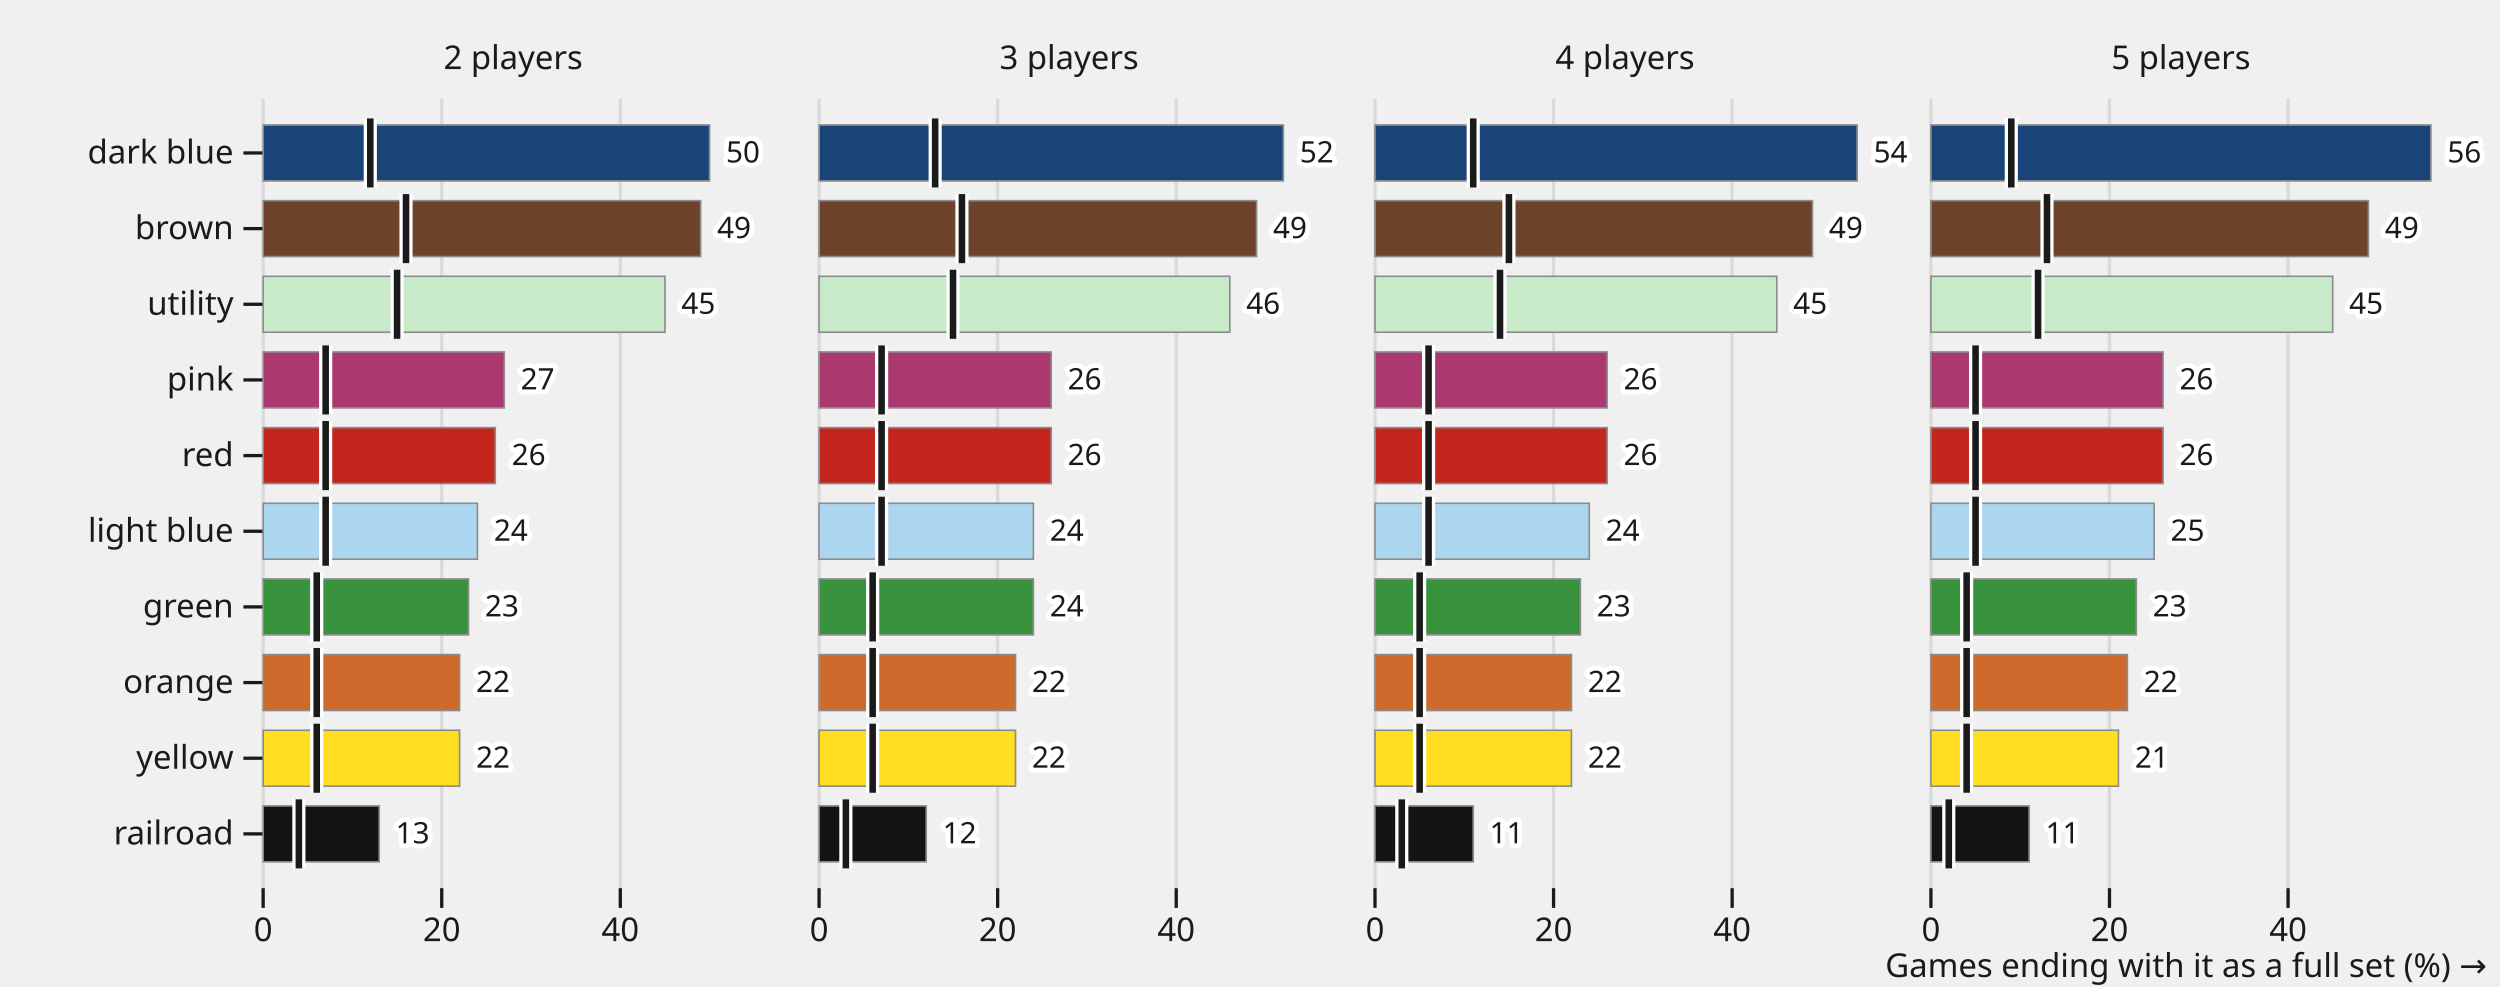
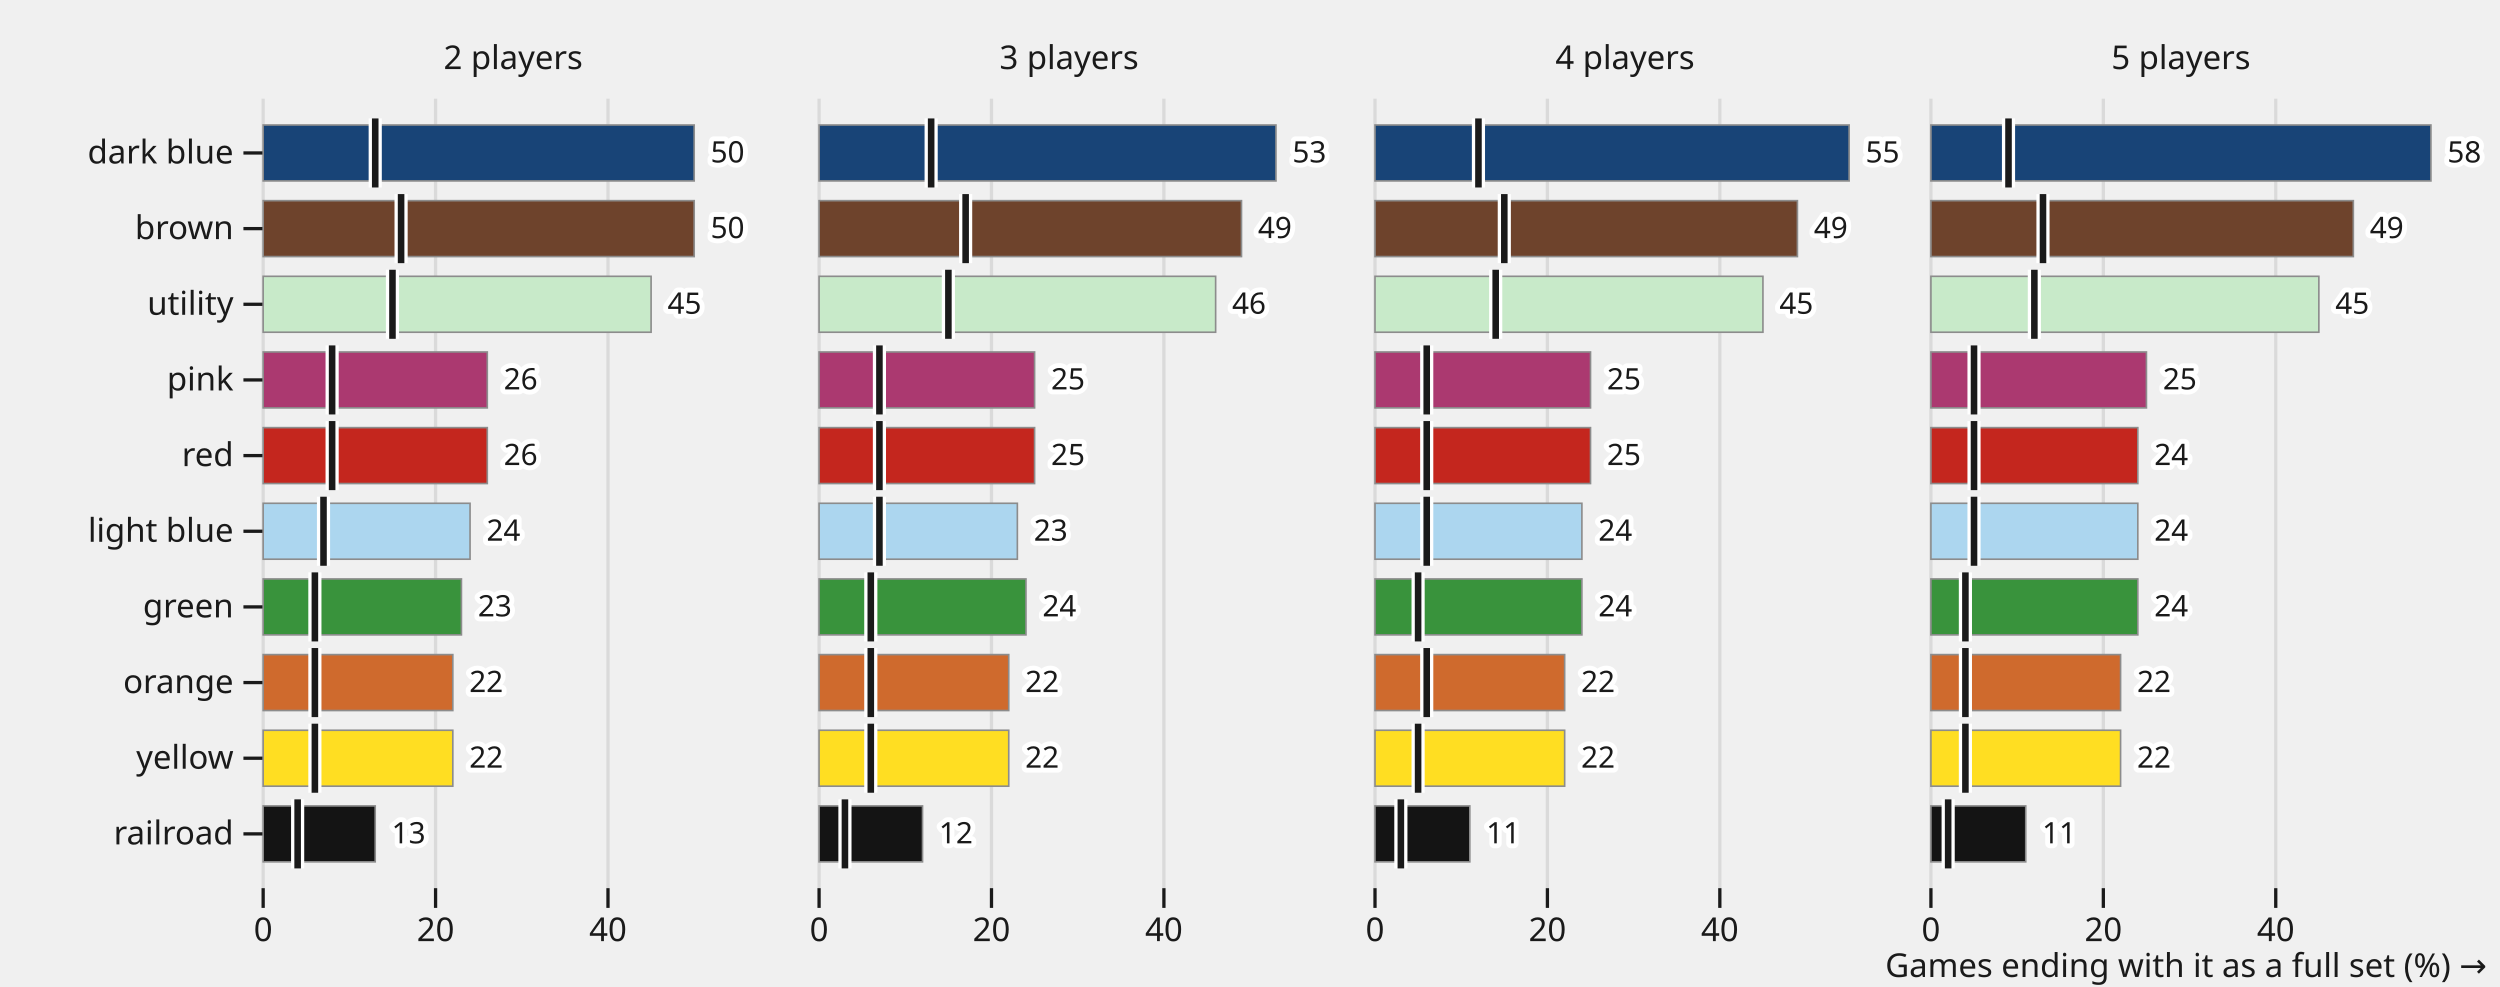
<svg xmlns="http://www.w3.org/2000/svg" class="plot-d6a7b5" fill="currentColor" font-family="system-ui, sans-serif" font-size="10" text-anchor="middle" width="760" height="300" viewBox="0 0 760 300" style="background: rgb(255, 255, 255); color: rgb(26, 26, 26);">
  <style>@media (prefers-color-scheme: dark) { :root { background: #1a1a1a !important; color: #ffffff !important } [stroke="#1a1a1a"] { stroke: #ffffff } [stroke="#ffffff"] { stroke: #1a1a1a } }</style>
  <style>:where(.plot-d6a7b5) {
  --plot-background: white;
  display: block;
  height: auto;
  height: intrinsic;
  max-width: 100%;
}
:where(.plot-d6a7b5 text),
:where(.plot-d6a7b5 tspan) {
  white-space: pre;
}</style>
  <g aria-label="fx-axis tick label" transform="translate(0,-9)">
    <g transform="translate(0,0)">
      <text transform="translate(156,30)">2 players</text>
    </g>
    <g transform="translate(169,0)">
      <text transform="translate(156,30)">3 players</text>
    </g>
    <g transform="translate(338,0)">
      <text transform="translate(156,30)">4 players</text>
    </g>
    <g transform="translate(507,0)">
      <text transform="translate(156,30)">5 players</text>
    </g>
  </g>
  <g aria-label="y-axis tick" aria-hidden="true" transform="translate(0,10.5)">
    <g fill="none" stroke="currentColor" transform="translate(0,0)">
      <path transform="translate(80,36)" d="M0,0L-6,0" />
      <path transform="translate(80,59)" d="M0,0L-6,0" />
      <path transform="translate(80,82)" d="M0,0L-6,0" />
      <path transform="translate(80,105)" d="M0,0L-6,0" />
      <path transform="translate(80,128)" d="M0,0L-6,0" />
      <path transform="translate(80,151)" d="M0,0L-6,0" />
      <path transform="translate(80,174)" d="M0,0L-6,0" />
      <path transform="translate(80,197)" d="M0,0L-6,0" />
      <path transform="translate(80,220)" d="M0,0L-6,0" />
      <path transform="translate(80,243)" d="M0,0L-6,0" />
    </g>
  </g>
  <g aria-label="y-axis tick label" transform="translate(-9,10.5)">
    <g text-anchor="end" transform="translate(0,0)">
      <text y="0.32em" transform="translate(80,36)">dark blue</text>
      <text y="0.32em" transform="translate(80,59)">brown</text>
      <text y="0.32em" transform="translate(80,82)">utility</text>
      <text y="0.32em" transform="translate(80,105)">pink</text>
      <text y="0.32em" transform="translate(80,128)">red</text>
      <text y="0.32em" transform="translate(80,151)">light blue</text>
      <text y="0.32em" transform="translate(80,174)">green</text>
      <text y="0.32em" transform="translate(80,197)">orange</text>
      <text y="0.32em" transform="translate(80,220)">yellow</text>
      <text y="0.32em" transform="translate(80,243)">railroad</text>
    </g>
  </g>
  <g aria-label="x-grid" aria-hidden="true">
    <g stroke="currentColor" stroke-opacity="0.1" transform="translate(0,0)">
      <line x1="80" x2="80" y1="30" y2="270" />
-       <line x1="134.286" x2="134.286" y1="30" y2="270" />
-       <line x1="188.571" x2="188.571" y1="30" y2="270" />
+       <line x1="132.414" x2="132.414" y1="30" y2="270" />
+       <line x1="184.828" x2="184.828" y1="30" y2="270" />
    </g>
    <g stroke="currentColor" stroke-opacity="0.1" transform="translate(169,0)">
      <line x1="80" x2="80" y1="30" y2="270" />
-       <line x1="134.286" x2="134.286" y1="30" y2="270" />
-       <line x1="188.571" x2="188.571" y1="30" y2="270" />
+       <line x1="132.414" x2="132.414" y1="30" y2="270" />
+       <line x1="184.828" x2="184.828" y1="30" y2="270" />
    </g>
    <g stroke="currentColor" stroke-opacity="0.1" transform="translate(338,0)">
      <line x1="80" x2="80" y1="30" y2="270" />
-       <line x1="134.286" x2="134.286" y1="30" y2="270" />
-       <line x1="188.571" x2="188.571" y1="30" y2="270" />
+       <line x1="132.414" x2="132.414" y1="30" y2="270" />
+       <line x1="184.828" x2="184.828" y1="30" y2="270" />
    </g>
    <g stroke="currentColor" stroke-opacity="0.1" transform="translate(507,0)">
      <line x1="80" x2="80" y1="30" y2="270" />
-       <line x1="134.286" x2="134.286" y1="30" y2="270" />
-       <line x1="188.571" x2="188.571" y1="30" y2="270" />
+       <line x1="132.414" x2="132.414" y1="30" y2="270" />
+       <line x1="184.828" x2="184.828" y1="30" y2="270" />
    </g>
  </g>
  <g aria-label="x-axis tick" aria-hidden="true">
    <g fill="none" stroke="currentColor" transform="translate(0,0)">
      <path transform="translate(80,270)" d="M0,0L0,6" />
-       <path transform="translate(134.2857,270)" d="M0,0L0,6" />
-       <path transform="translate(188.5714,270)" d="M0,0L0,6" />
+       <path transform="translate(132.4138,270)" d="M0,0L0,6" />
+       <path transform="translate(184.8276,270)" d="M0,0L0,6" />
    </g>
    <g fill="none" stroke="currentColor" transform="translate(169,0)">
      <path transform="translate(80,270)" d="M0,0L0,6" />
-       <path transform="translate(134.2857,270)" d="M0,0L0,6" />
-       <path transform="translate(188.5714,270)" d="M0,0L0,6" />
+       <path transform="translate(132.4138,270)" d="M0,0L0,6" />
+       <path transform="translate(184.8276,270)" d="M0,0L0,6" />
    </g>
    <g fill="none" stroke="currentColor" transform="translate(338,0)">
      <path transform="translate(80,270)" d="M0,0L0,6" />
-       <path transform="translate(134.2857,270)" d="M0,0L0,6" />
-       <path transform="translate(188.5714,270)" d="M0,0L0,6" />
+       <path transform="translate(132.4138,270)" d="M0,0L0,6" />
+       <path transform="translate(184.8276,270)" d="M0,0L0,6" />
    </g>
    <g fill="none" stroke="currentColor" transform="translate(507,0)">
      <path transform="translate(80,270)" d="M0,0L0,6" />
-       <path transform="translate(134.2857,270)" d="M0,0L0,6" />
-       <path transform="translate(188.5714,270)" d="M0,0L0,6" />
+       <path transform="translate(132.4138,270)" d="M0,0L0,6" />
+       <path transform="translate(184.8276,270)" d="M0,0L0,6" />
    </g>
  </g>
  <g aria-label="x-axis tick label" transform="translate(0,9)">
    <g font-variant="tabular-nums" transform="translate(0,0)">
      <text y="0.71em" transform="translate(80,270)">0</text>
-       <text y="0.71em" transform="translate(134.2857,270)">20</text>
-       <text y="0.71em" transform="translate(188.5714,270)">40</text>
+       <text y="0.71em" transform="translate(132.4138,270)">20</text>
+       <text y="0.71em" transform="translate(184.8276,270)">40</text>
    </g>
    <g font-variant="tabular-nums" transform="translate(169,0)">
      <text y="0.71em" transform="translate(80,270)">0</text>
-       <text y="0.71em" transform="translate(134.2857,270)">20</text>
-       <text y="0.71em" transform="translate(188.5714,270)">40</text>
+       <text y="0.71em" transform="translate(132.4138,270)">20</text>
+       <text y="0.71em" transform="translate(184.8276,270)">40</text>
    </g>
    <g font-variant="tabular-nums" transform="translate(338,0)">
      <text y="0.71em" transform="translate(80,270)">0</text>
-       <text y="0.71em" transform="translate(134.2857,270)">20</text>
-       <text y="0.71em" transform="translate(188.5714,270)">40</text>
+       <text y="0.71em" transform="translate(132.4138,270)">20</text>
+       <text y="0.71em" transform="translate(184.8276,270)">40</text>
    </g>
    <g font-variant="tabular-nums" transform="translate(507,0)">
      <text y="0.71em" transform="translate(80,270)">0</text>
-       <text y="0.71em" transform="translate(134.2857,270)">20</text>
-       <text y="0.71em" transform="translate(188.5714,270)">40</text>
+       <text y="0.71em" transform="translate(132.4138,270)">20</text>
+       <text y="0.71em" transform="translate(184.8276,270)">40</text>
    </g>
  </g>
  <g aria-label="x-axis label" text-anchor="end" transform="translate(17,27)">
    <text transform="translate(739,270)">Games ending with it as a full set (%) →</text>
  </g>
  <g aria-label="bar">
    <g stroke="#8c8c8c" stroke-width="0.5" transform="translate(0,0)">
-       <rect x="80" width="135.714" y="38" height="17" fill="#184477" />
-       <rect x="80" width="133" y="61" height="17" fill="#6e432c" />
-       <rect x="80" width="122.143" y="84" height="17" fill="#c8eac9" />
-       <rect x="80" width="73.286" y="107" height="17" fill="#ab3970" />
-       <rect x="80" width="70.571" y="130" height="17" fill="#c4261e" />
-       <rect x="80" width="65.143" y="153" height="17" fill="#acd6ef" />
-       <rect x="80" width="62.429" y="176" height="17" fill="#39933c" />
-       <rect x="80" width="59.714" y="199" height="17" fill="#cf6a2d" />
-       <rect x="80" width="59.714" y="222" height="17" fill="#ffde22" />
-       <rect x="80" width="35.286" y="245" height="17" fill="#141414" />
+       <rect x="80" width="131.034" y="38" height="17" fill="#184477" />
+       <rect x="80" width="131.034" y="61" height="17" fill="#6e432c" />
+       <rect x="80" width="117.931" y="84" height="17" fill="#c8eac9" />
+       <rect x="80" width="68.138" y="107" height="17" fill="#ab3970" />
+       <rect x="80" width="68.138" y="130" height="17" fill="#c4261e" />
+       <rect x="80" width="62.897" y="153" height="17" fill="#acd6ef" />
+       <rect x="80" width="60.276" y="176" height="17" fill="#39933c" />
+       <rect x="80" width="57.655" y="199" height="17" fill="#cf6a2d" />
+       <rect x="80" width="57.655" y="222" height="17" fill="#ffde22" />
+       <rect x="80" width="34.069" y="245" height="17" fill="#141414" />
    </g>
    <g stroke="#8c8c8c" stroke-width="0.5" transform="translate(169,0)">
-       <rect x="80" width="141.143" y="38" height="17" fill="#184477" />
-       <rect x="80" width="133" y="61" height="17" fill="#6e432c" />
-       <rect x="80" width="124.857" y="84" height="17" fill="#c8eac9" />
-       <rect x="80" width="70.571" y="107" height="17" fill="#ab3970" />
-       <rect x="80" width="70.571" y="130" height="17" fill="#c4261e" />
-       <rect x="80" width="65.143" y="153" height="17" fill="#acd6ef" />
-       <rect x="80" width="65.143" y="176" height="17" fill="#39933c" />
-       <rect x="80" width="59.714" y="199" height="17" fill="#cf6a2d" />
-       <rect x="80" width="59.714" y="222" height="17" fill="#ffde22" />
-       <rect x="80" width="32.571" y="245" height="17" fill="#141414" />
+       <rect x="80" width="138.897" y="38" height="17" fill="#184477" />
+       <rect x="80" width="128.414" y="61" height="17" fill="#6e432c" />
+       <rect x="80" width="120.552" y="84" height="17" fill="#c8eac9" />
+       <rect x="80" width="65.517" y="107" height="17" fill="#ab3970" />
+       <rect x="80" width="65.517" y="130" height="17" fill="#c4261e" />
+       <rect x="80" width="60.276" y="153" height="17" fill="#acd6ef" />
+       <rect x="80" width="62.897" y="176" height="17" fill="#39933c" />
+       <rect x="80" width="57.655" y="199" height="17" fill="#cf6a2d" />
+       <rect x="80" width="57.655" y="222" height="17" fill="#ffde22" />
+       <rect x="80" width="31.448" y="245" height="17" fill="#141414" />
    </g>
    <g stroke="#8c8c8c" stroke-width="0.5" transform="translate(338,0)">
-       <rect x="80" width="146.571" y="38" height="17" fill="#184477" />
-       <rect x="80" width="133" y="61" height="17" fill="#6e432c" />
-       <rect x="80" width="122.143" y="84" height="17" fill="#c8eac9" />
-       <rect x="80" width="70.571" y="107" height="17" fill="#ab3970" />
-       <rect x="80" width="70.571" y="130" height="17" fill="#c4261e" />
-       <rect x="80" width="65.143" y="153" height="17" fill="#acd6ef" />
-       <rect x="80" width="62.429" y="176" height="17" fill="#39933c" />
-       <rect x="80" width="59.714" y="199" height="17" fill="#cf6a2d" />
-       <rect x="80" width="59.714" y="222" height="17" fill="#ffde22" />
-       <rect x="80" width="29.857" y="245" height="17" fill="#141414" />
+       <rect x="80" width="144.138" y="38" height="17" fill="#184477" />
+       <rect x="80" width="128.414" y="61" height="17" fill="#6e432c" />
+       <rect x="80" width="117.931" y="84" height="17" fill="#c8eac9" />
+       <rect x="80" width="65.517" y="107" height="17" fill="#ab3970" />
+       <rect x="80" width="65.517" y="130" height="17" fill="#c4261e" />
+       <rect x="80" width="62.897" y="153" height="17" fill="#acd6ef" />
+       <rect x="80" width="62.897" y="176" height="17" fill="#39933c" />
+       <rect x="80" width="57.655" y="199" height="17" fill="#cf6a2d" />
+       <rect x="80" width="57.655" y="222" height="17" fill="#ffde22" />
+       <rect x="80" width="28.828" y="245" height="17" fill="#141414" />
    </g>
    <g stroke="#8c8c8c" stroke-width="0.5" transform="translate(507,0)">
      <rect x="80" width="152" y="38" height="17" fill="#184477" />
-       <rect x="80" width="133" y="61" height="17" fill="#6e432c" />
-       <rect x="80" width="122.143" y="84" height="17" fill="#c8eac9" />
-       <rect x="80" width="70.571" y="107" height="17" fill="#ab3970" />
-       <rect x="80" width="70.571" y="130" height="17" fill="#c4261e" />
-       <rect x="80" width="67.857" y="153" height="17" fill="#acd6ef" />
-       <rect x="80" width="62.429" y="176" height="17" fill="#39933c" />
-       <rect x="80" width="59.714" y="199" height="17" fill="#cf6a2d" />
-       <rect x="80" width="57" y="222" height="17" fill="#ffde22" />
-       <rect x="80" width="29.857" y="245" height="17" fill="#141414" />
+       <rect x="80" width="128.414" y="61" height="17" fill="#6e432c" />
+       <rect x="80" width="117.931" y="84" height="17" fill="#c8eac9" />
+       <rect x="80" width="65.517" y="107" height="17" fill="#ab3970" />
+       <rect x="80" width="62.897" y="130" height="17" fill="#c4261e" />
+       <rect x="80" width="62.897" y="153" height="17" fill="#acd6ef" />
+       <rect x="80" width="62.897" y="176" height="17" fill="#39933c" />
+       <rect x="80" width="57.655" y="199" height="17" fill="#cf6a2d" />
+       <rect x="80" width="57.655" y="222" height="17" fill="#ffde22" />
+       <rect x="80" width="28.828" y="245" height="17" fill="#141414" />
    </g>
  </g>
  <g aria-label="tick">
    <g stroke="#ffffff" stroke-width="4" transform="translate(0,0)">
-       <line x1="112.571" x2="112.571" y1="36" y2="57" />
-       <line x1="123.429" x2="123.429" y1="59" y2="80" />
-       <line x1="120.714" x2="120.714" y1="82" y2="103" />
-       <line x1="99" x2="99" y1="105" y2="126" />
-       <line x1="99" x2="99" y1="128" y2="149" />
-       <line x1="99" x2="99" y1="151" y2="172" />
-       <line x1="96.286" x2="96.286" y1="174" y2="195" />
-       <line x1="96.286" x2="96.286" y1="197" y2="218" />
-       <line x1="96.286" x2="96.286" y1="220" y2="241" />
-       <line x1="90.857" x2="90.857" y1="243" y2="264" />
+       <line x1="114.069" x2="114.069" y1="36" y2="57" />
+       <line x1="121.931" x2="121.931" y1="59" y2="80" />
+       <line x1="119.31" x2="119.31" y1="82" y2="103" />
+       <line x1="100.966" x2="100.966" y1="105" y2="126" />
+       <line x1="100.966" x2="100.966" y1="128" y2="149" />
+       <line x1="98.345" x2="98.345" y1="151" y2="172" />
+       <line x1="95.724" x2="95.724" y1="174" y2="195" />
+       <line x1="95.724" x2="95.724" y1="197" y2="218" />
+       <line x1="95.724" x2="95.724" y1="220" y2="241" />
+       <line x1="90.483" x2="90.483" y1="243" y2="264" />
    </g>
    <g stroke="#ffffff" stroke-width="4" transform="translate(169,0)">
-       <line x1="115.286" x2="115.286" y1="36" y2="57" />
-       <line x1="123.429" x2="123.429" y1="59" y2="80" />
-       <line x1="120.714" x2="120.714" y1="82" y2="103" />
-       <line x1="99" x2="99" y1="105" y2="126" />
-       <line x1="99" x2="99" y1="128" y2="149" />
-       <line x1="99" x2="99" y1="151" y2="172" />
-       <line x1="96.286" x2="96.286" y1="174" y2="195" />
-       <line x1="96.286" x2="96.286" y1="197" y2="218" />
-       <line x1="96.286" x2="96.286" y1="220" y2="241" />
-       <line x1="88.143" x2="88.143" y1="243" y2="264" />
+       <line x1="114.069" x2="114.069" y1="36" y2="57" />
+       <line x1="124.552" x2="124.552" y1="59" y2="80" />
+       <line x1="119.31" x2="119.31" y1="82" y2="103" />
+       <line x1="98.345" x2="98.345" y1="105" y2="126" />
+       <line x1="98.345" x2="98.345" y1="128" y2="149" />
+       <line x1="98.345" x2="98.345" y1="151" y2="172" />
+       <line x1="95.724" x2="95.724" y1="174" y2="195" />
+       <line x1="95.724" x2="95.724" y1="197" y2="218" />
+       <line x1="95.724" x2="95.724" y1="220" y2="241" />
+       <line x1="87.862" x2="87.862" y1="243" y2="264" />
    </g>
    <g stroke="#ffffff" stroke-width="4" transform="translate(338,0)">
-       <line x1="109.857" x2="109.857" y1="36" y2="57" />
-       <line x1="120.714" x2="120.714" y1="59" y2="80" />
-       <line x1="118" x2="118" y1="82" y2="103" />
-       <line x1="96.286" x2="96.286" y1="105" y2="126" />
-       <line x1="96.286" x2="96.286" y1="128" y2="149" />
-       <line x1="96.286" x2="96.286" y1="151" y2="172" />
-       <line x1="93.571" x2="93.571" y1="174" y2="195" />
-       <line x1="93.571" x2="93.571" y1="197" y2="218" />
-       <line x1="93.571" x2="93.571" y1="220" y2="241" />
-       <line x1="88.143" x2="88.143" y1="243" y2="264" />
+       <line x1="111.448" x2="111.448" y1="36" y2="57" />
+       <line x1="119.31" x2="119.31" y1="59" y2="80" />
+       <line x1="116.69" x2="116.69" y1="82" y2="103" />
+       <line x1="95.724" x2="95.724" y1="105" y2="126" />
+       <line x1="95.724" x2="95.724" y1="128" y2="149" />
+       <line x1="95.724" x2="95.724" y1="151" y2="172" />
+       <line x1="93.103" x2="93.103" y1="174" y2="195" />
+       <line x1="95.724" x2="95.724" y1="197" y2="218" />
+       <line x1="93.103" x2="93.103" y1="220" y2="241" />
+       <line x1="87.862" x2="87.862" y1="243" y2="264" />
    </g>
    <g stroke="#ffffff" stroke-width="4" transform="translate(507,0)">
-       <line x1="104.429" x2="104.429" y1="36" y2="57" />
-       <line x1="115.286" x2="115.286" y1="59" y2="80" />
-       <line x1="112.571" x2="112.571" y1="82" y2="103" />
-       <line x1="93.571" x2="93.571" y1="105" y2="126" />
-       <line x1="93.571" x2="93.571" y1="128" y2="149" />
-       <line x1="93.571" x2="93.571" y1="151" y2="172" />
-       <line x1="90.857" x2="90.857" y1="174" y2="195" />
-       <line x1="90.857" x2="90.857" y1="197" y2="218" />
-       <line x1="90.857" x2="90.857" y1="220" y2="241" />
-       <line x1="85.429" x2="85.429" y1="243" y2="264" />
+       <line x1="103.586" x2="103.586" y1="36" y2="57" />
+       <line x1="114.069" x2="114.069" y1="59" y2="80" />
+       <line x1="111.448" x2="111.448" y1="82" y2="103" />
+       <line x1="93.103" x2="93.103" y1="105" y2="126" />
+       <line x1="93.103" x2="93.103" y1="128" y2="149" />
+       <line x1="93.103" x2="93.103" y1="151" y2="172" />
+       <line x1="90.483" x2="90.483" y1="174" y2="195" />
+       <line x1="90.483" x2="90.483" y1="197" y2="218" />
+       <line x1="90.483" x2="90.483" y1="220" y2="241" />
+       <line x1="85.241" x2="85.241" y1="243" y2="264" />
    </g>
  </g>
  <g aria-label="tick">
    <g stroke="#1a1a1a" stroke-width="2" transform="translate(0,0)">
-       <line x1="112.571" x2="112.571" y1="36" y2="57" />
-       <line x1="123.429" x2="123.429" y1="59" y2="80" />
-       <line x1="120.714" x2="120.714" y1="82" y2="103" />
-       <line x1="99" x2="99" y1="105" y2="126" />
-       <line x1="99" x2="99" y1="128" y2="149" />
-       <line x1="99" x2="99" y1="151" y2="172" />
-       <line x1="96.286" x2="96.286" y1="174" y2="195" />
-       <line x1="96.286" x2="96.286" y1="197" y2="218" />
-       <line x1="96.286" x2="96.286" y1="220" y2="241" />
-       <line x1="90.857" x2="90.857" y1="243" y2="264" />
+       <line x1="114.069" x2="114.069" y1="36" y2="57" />
+       <line x1="121.931" x2="121.931" y1="59" y2="80" />
+       <line x1="119.31" x2="119.31" y1="82" y2="103" />
+       <line x1="100.966" x2="100.966" y1="105" y2="126" />
+       <line x1="100.966" x2="100.966" y1="128" y2="149" />
+       <line x1="98.345" x2="98.345" y1="151" y2="172" />
+       <line x1="95.724" x2="95.724" y1="174" y2="195" />
+       <line x1="95.724" x2="95.724" y1="197" y2="218" />
+       <line x1="95.724" x2="95.724" y1="220" y2="241" />
+       <line x1="90.483" x2="90.483" y1="243" y2="264" />
    </g>
    <g stroke="#1a1a1a" stroke-width="2" transform="translate(169,0)">
-       <line x1="115.286" x2="115.286" y1="36" y2="57" />
-       <line x1="123.429" x2="123.429" y1="59" y2="80" />
-       <line x1="120.714" x2="120.714" y1="82" y2="103" />
-       <line x1="99" x2="99" y1="105" y2="126" />
-       <line x1="99" x2="99" y1="128" y2="149" />
-       <line x1="99" x2="99" y1="151" y2="172" />
-       <line x1="96.286" x2="96.286" y1="174" y2="195" />
-       <line x1="96.286" x2="96.286" y1="197" y2="218" />
-       <line x1="96.286" x2="96.286" y1="220" y2="241" />
-       <line x1="88.143" x2="88.143" y1="243" y2="264" />
+       <line x1="114.069" x2="114.069" y1="36" y2="57" />
+       <line x1="124.552" x2="124.552" y1="59" y2="80" />
+       <line x1="119.31" x2="119.31" y1="82" y2="103" />
+       <line x1="98.345" x2="98.345" y1="105" y2="126" />
+       <line x1="98.345" x2="98.345" y1="128" y2="149" />
+       <line x1="98.345" x2="98.345" y1="151" y2="172" />
+       <line x1="95.724" x2="95.724" y1="174" y2="195" />
+       <line x1="95.724" x2="95.724" y1="197" y2="218" />
+       <line x1="95.724" x2="95.724" y1="220" y2="241" />
+       <line x1="87.862" x2="87.862" y1="243" y2="264" />
    </g>
    <g stroke="#1a1a1a" stroke-width="2" transform="translate(338,0)">
-       <line x1="109.857" x2="109.857" y1="36" y2="57" />
-       <line x1="120.714" x2="120.714" y1="59" y2="80" />
-       <line x1="118" x2="118" y1="82" y2="103" />
-       <line x1="96.286" x2="96.286" y1="105" y2="126" />
-       <line x1="96.286" x2="96.286" y1="128" y2="149" />
-       <line x1="96.286" x2="96.286" y1="151" y2="172" />
-       <line x1="93.571" x2="93.571" y1="174" y2="195" />
-       <line x1="93.571" x2="93.571" y1="197" y2="218" />
-       <line x1="93.571" x2="93.571" y1="220" y2="241" />
-       <line x1="88.143" x2="88.143" y1="243" y2="264" />
+       <line x1="111.448" x2="111.448" y1="36" y2="57" />
+       <line x1="119.31" x2="119.31" y1="59" y2="80" />
+       <line x1="116.69" x2="116.69" y1="82" y2="103" />
+       <line x1="95.724" x2="95.724" y1="105" y2="126" />
+       <line x1="95.724" x2="95.724" y1="128" y2="149" />
+       <line x1="95.724" x2="95.724" y1="151" y2="172" />
+       <line x1="93.103" x2="93.103" y1="174" y2="195" />
+       <line x1="95.724" x2="95.724" y1="197" y2="218" />
+       <line x1="93.103" x2="93.103" y1="220" y2="241" />
+       <line x1="87.862" x2="87.862" y1="243" y2="264" />
    </g>
    <g stroke="#1a1a1a" stroke-width="2" transform="translate(507,0)">
-       <line x1="104.429" x2="104.429" y1="36" y2="57" />
-       <line x1="115.286" x2="115.286" y1="59" y2="80" />
-       <line x1="112.571" x2="112.571" y1="82" y2="103" />
-       <line x1="93.571" x2="93.571" y1="105" y2="126" />
-       <line x1="93.571" x2="93.571" y1="128" y2="149" />
-       <line x1="93.571" x2="93.571" y1="151" y2="172" />
-       <line x1="90.857" x2="90.857" y1="174" y2="195" />
-       <line x1="90.857" x2="90.857" y1="197" y2="218" />
-       <line x1="90.857" x2="90.857" y1="220" y2="241" />
-       <line x1="85.429" x2="85.429" y1="243" y2="264" />
+       <line x1="103.586" x2="103.586" y1="36" y2="57" />
+       <line x1="114.069" x2="114.069" y1="59" y2="80" />
+       <line x1="111.448" x2="111.448" y1="82" y2="103" />
+       <line x1="93.103" x2="93.103" y1="105" y2="126" />
+       <line x1="93.103" x2="93.103" y1="128" y2="149" />
+       <line x1="93.103" x2="93.103" y1="151" y2="172" />
+       <line x1="90.483" x2="90.483" y1="174" y2="195" />
+       <line x1="90.483" x2="90.483" y1="197" y2="218" />
+       <line x1="90.483" x2="90.483" y1="220" y2="241" />
+       <line x1="85.241" x2="85.241" y1="243" y2="264" />
    </g>
  </g>
  <g aria-label="text" transform="translate(5,10.5)">
    <g stroke="#ffffff" stroke-width="3" stroke-linejoin="round" paint-order="stroke" text-anchor="start" font-size="9" transform="translate(0,0)">
-       <text y="0.32em" transform="translate(215.7143,36)">50</text>
-       <text y="0.32em" transform="translate(213,59)">49</text>
-       <text y="0.32em" transform="translate(202.1429,82)">45</text>
-       <text y="0.32em" transform="translate(153.2857,105)">27</text>
-       <text y="0.32em" transform="translate(150.5714,128)">26</text>
-       <text y="0.32em" transform="translate(145.1429,151)">24</text>
-       <text y="0.32em" transform="translate(142.4286,174)">23</text>
-       <text y="0.32em" transform="translate(139.7143,197)">22</text>
-       <text y="0.32em" transform="translate(139.7143,220)">22</text>
-       <text y="0.32em" transform="translate(115.2857,243)">13</text>
+       <text y="0.32em" transform="translate(211.0345,36)">50</text>
+       <text y="0.32em" transform="translate(211.0345,59)">50</text>
+       <text y="0.32em" transform="translate(197.931,82)">45</text>
+       <text y="0.32em" transform="translate(148.1379,105)">26</text>
+       <text y="0.32em" transform="translate(148.1379,128)">26</text>
+       <text y="0.32em" transform="translate(142.8966,151)">24</text>
+       <text y="0.32em" transform="translate(140.2759,174)">23</text>
+       <text y="0.32em" transform="translate(137.6552,197)">22</text>
+       <text y="0.32em" transform="translate(137.6552,220)">22</text>
+       <text y="0.32em" transform="translate(114.069,243)">13</text>
    </g>
    <g stroke="#ffffff" stroke-width="3" stroke-linejoin="round" paint-order="stroke" text-anchor="start" font-size="9" transform="translate(169,0)">
-       <text y="0.32em" transform="translate(221.1429,36)">52</text>
-       <text y="0.32em" transform="translate(213,59)">49</text>
-       <text y="0.32em" transform="translate(204.8571,82)">46</text>
-       <text y="0.32em" transform="translate(150.5714,105)">26</text>
-       <text y="0.32em" transform="translate(150.5714,128)">26</text>
-       <text y="0.32em" transform="translate(145.1429,151)">24</text>
-       <text y="0.32em" transform="translate(145.1429,174)">24</text>
-       <text y="0.32em" transform="translate(139.7143,197)">22</text>
-       <text y="0.32em" transform="translate(139.7143,220)">22</text>
-       <text y="0.32em" transform="translate(112.5714,243)">12</text>
+       <text y="0.32em" transform="translate(218.8966,36)">53</text>
+       <text y="0.32em" transform="translate(208.4138,59)">49</text>
+       <text y="0.32em" transform="translate(200.5517,82)">46</text>
+       <text y="0.32em" transform="translate(145.5172,105)">25</text>
+       <text y="0.32em" transform="translate(145.5172,128)">25</text>
+       <text y="0.32em" transform="translate(140.2759,151)">23</text>
+       <text y="0.32em" transform="translate(142.8966,174)">24</text>
+       <text y="0.32em" transform="translate(137.6552,197)">22</text>
+       <text y="0.32em" transform="translate(137.6552,220)">22</text>
+       <text y="0.32em" transform="translate(111.4483,243)">12</text>
    </g>
    <g stroke="#ffffff" stroke-width="3" stroke-linejoin="round" paint-order="stroke" text-anchor="start" font-size="9" transform="translate(338,0)">
-       <text y="0.32em" transform="translate(226.5714,36)">54</text>
-       <text y="0.32em" transform="translate(213,59)">49</text>
-       <text y="0.32em" transform="translate(202.1429,82)">45</text>
-       <text y="0.32em" transform="translate(150.5714,105)">26</text>
-       <text y="0.32em" transform="translate(150.5714,128)">26</text>
-       <text y="0.32em" transform="translate(145.1429,151)">24</text>
-       <text y="0.32em" transform="translate(142.4286,174)">23</text>
-       <text y="0.32em" transform="translate(139.7143,197)">22</text>
-       <text y="0.32em" transform="translate(139.7143,220)">22</text>
-       <text y="0.32em" transform="translate(109.8571,243)">11</text>
+       <text y="0.32em" transform="translate(224.1379,36)">55</text>
+       <text y="0.32em" transform="translate(208.4138,59)">49</text>
+       <text y="0.32em" transform="translate(197.931,82)">45</text>
+       <text y="0.32em" transform="translate(145.5172,105)">25</text>
+       <text y="0.32em" transform="translate(145.5172,128)">25</text>
+       <text y="0.32em" transform="translate(142.8966,151)">24</text>
+       <text y="0.32em" transform="translate(142.8966,174)">24</text>
+       <text y="0.32em" transform="translate(137.6552,197)">22</text>
+       <text y="0.32em" transform="translate(137.6552,220)">22</text>
+       <text y="0.32em" transform="translate(108.8276,243)">11</text>
    </g>
    <g stroke="#ffffff" stroke-width="3" stroke-linejoin="round" paint-order="stroke" text-anchor="start" font-size="9" transform="translate(507,0)">
-       <text y="0.32em" transform="translate(232,36)">56</text>
-       <text y="0.32em" transform="translate(213,59)">49</text>
-       <text y="0.32em" transform="translate(202.1429,82)">45</text>
-       <text y="0.32em" transform="translate(150.5714,105)">26</text>
-       <text y="0.32em" transform="translate(150.5714,128)">26</text>
-       <text y="0.32em" transform="translate(147.8571,151)">25</text>
-       <text y="0.32em" transform="translate(142.4286,174)">23</text>
-       <text y="0.32em" transform="translate(139.7143,197)">22</text>
-       <text y="0.32em" transform="translate(137,220)">21</text>
-       <text y="0.32em" transform="translate(109.8571,243)">11</text>
+       <text y="0.32em" transform="translate(232,36)">58</text>
+       <text y="0.32em" transform="translate(208.4138,59)">49</text>
+       <text y="0.32em" transform="translate(197.931,82)">45</text>
+       <text y="0.32em" transform="translate(145.5172,105)">25</text>
+       <text y="0.32em" transform="translate(142.8966,128)">24</text>
+       <text y="0.32em" transform="translate(142.8966,151)">24</text>
+       <text y="0.32em" transform="translate(142.8966,174)">24</text>
+       <text y="0.32em" transform="translate(137.6552,197)">22</text>
+       <text y="0.32em" transform="translate(137.6552,220)">22</text>
+       <text y="0.32em" transform="translate(108.8276,243)">11</text>
    </g>
  </g>
</svg>
